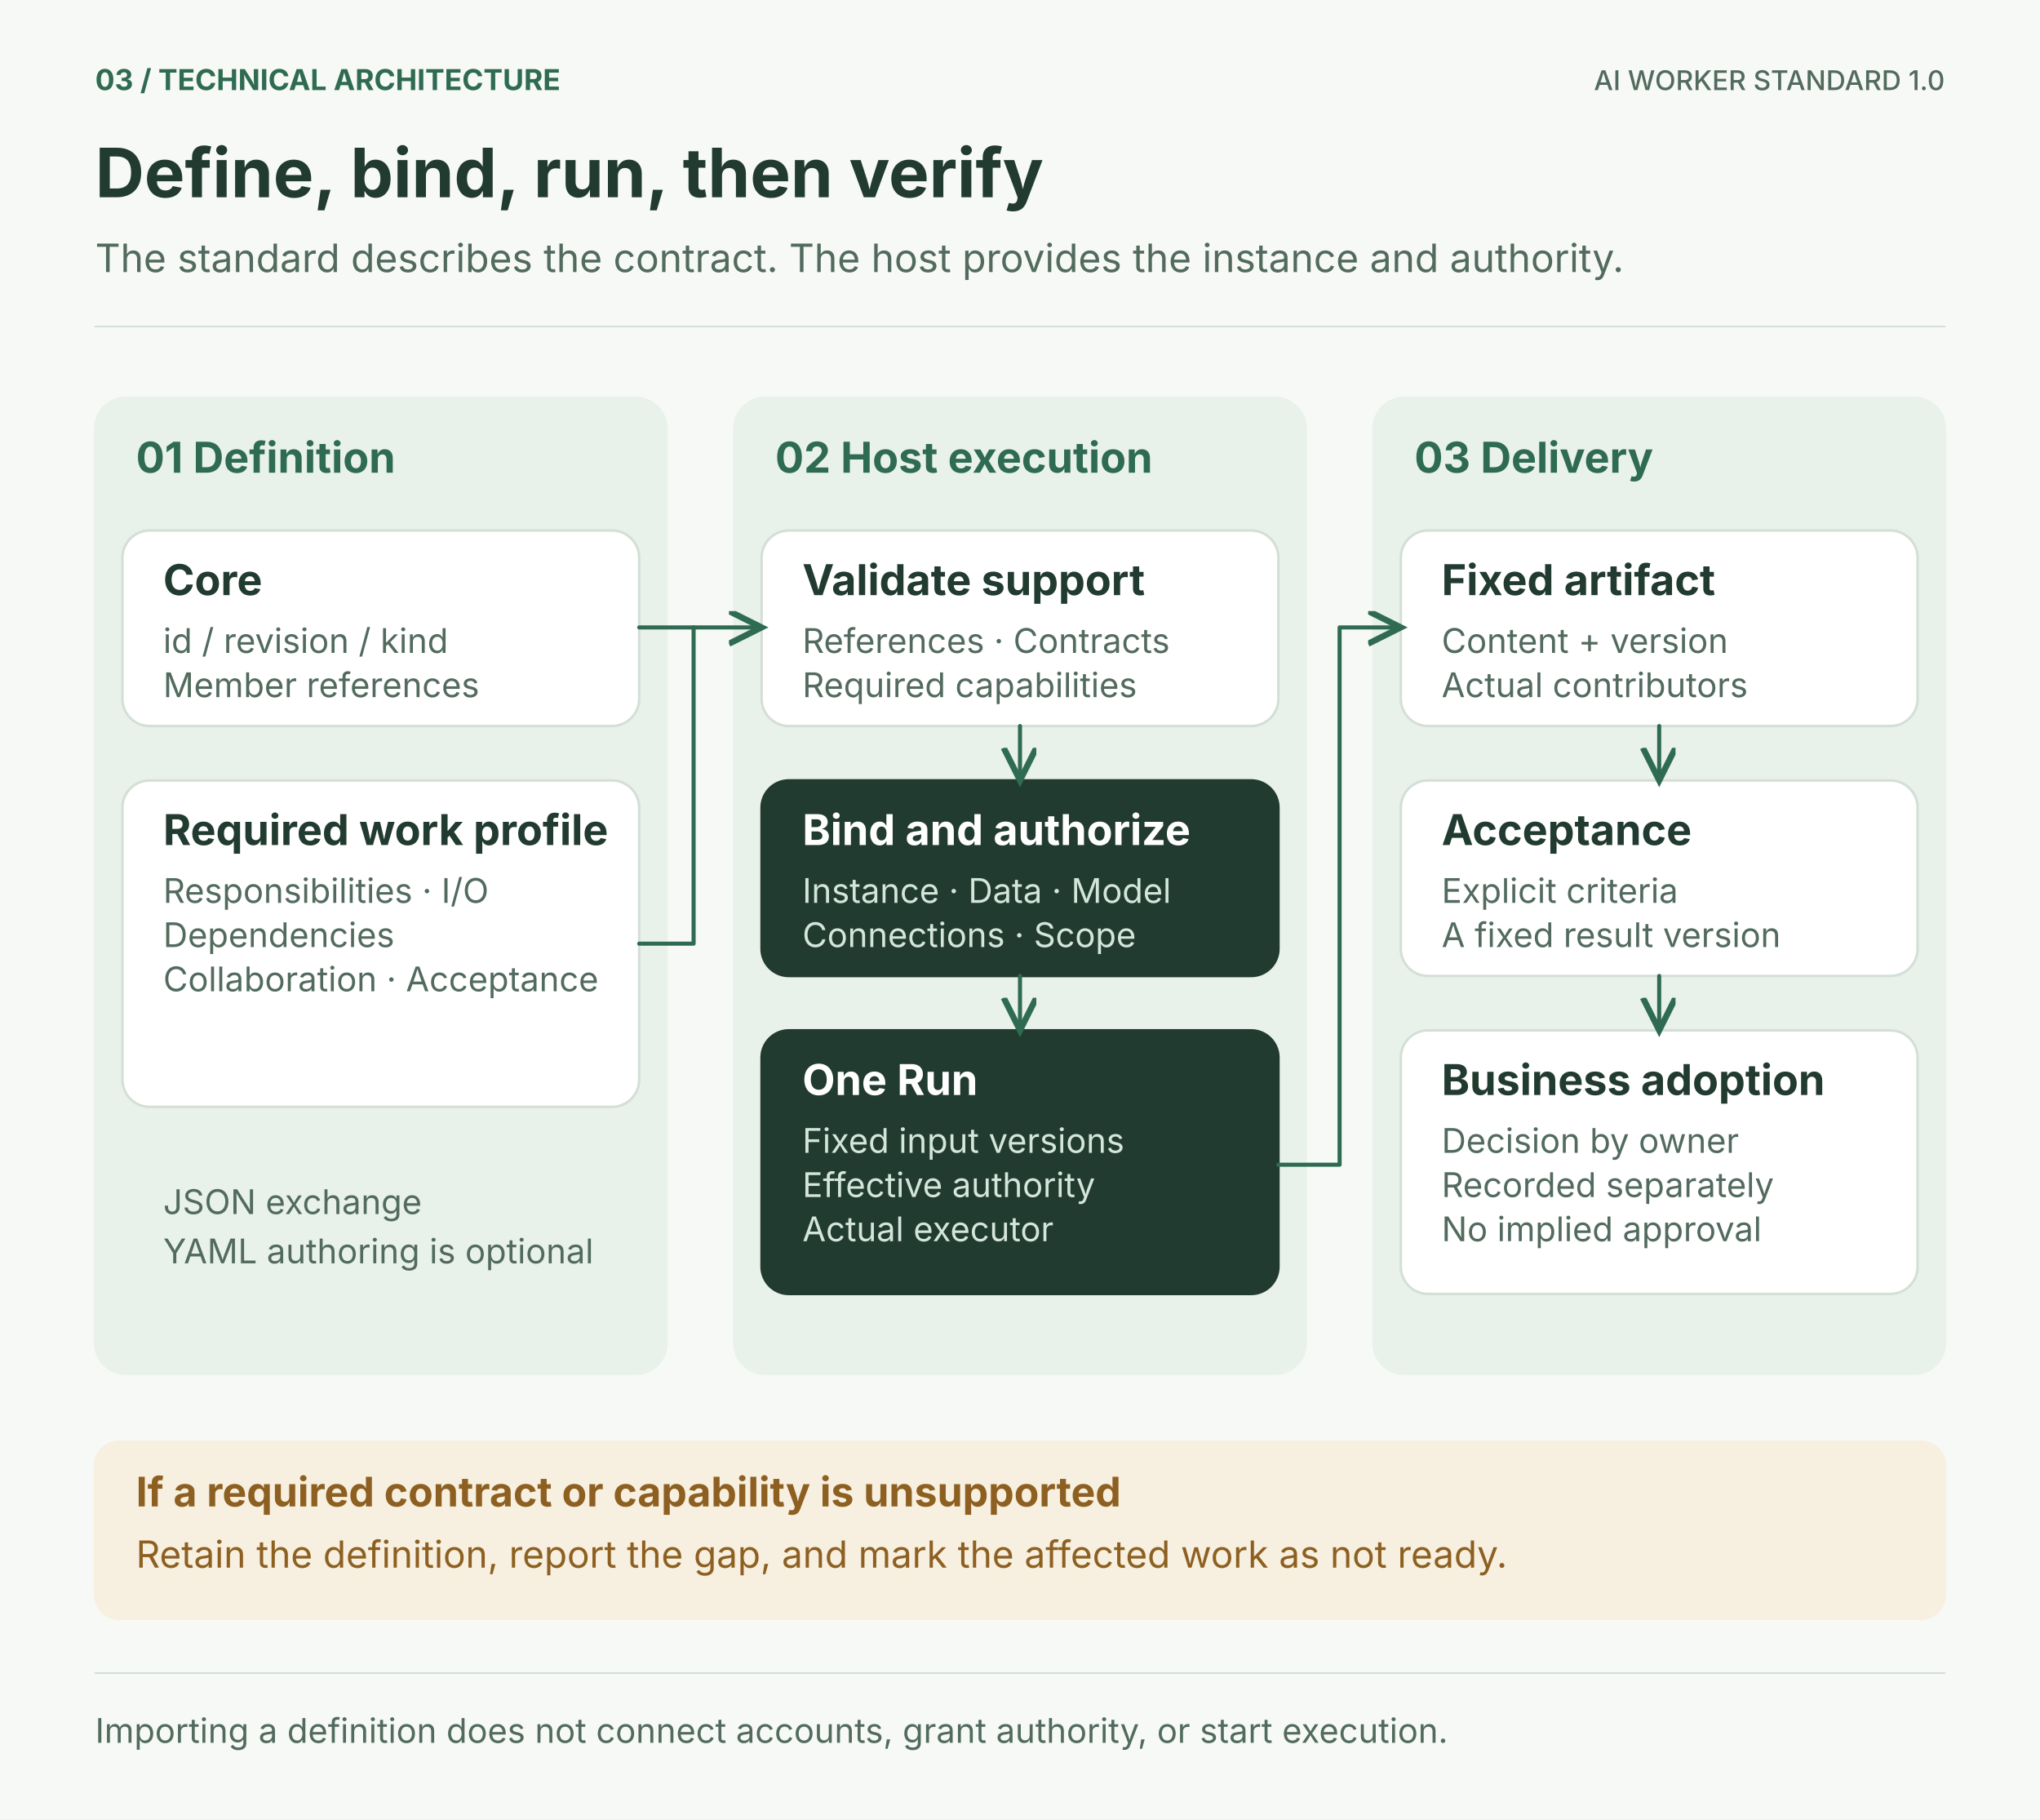
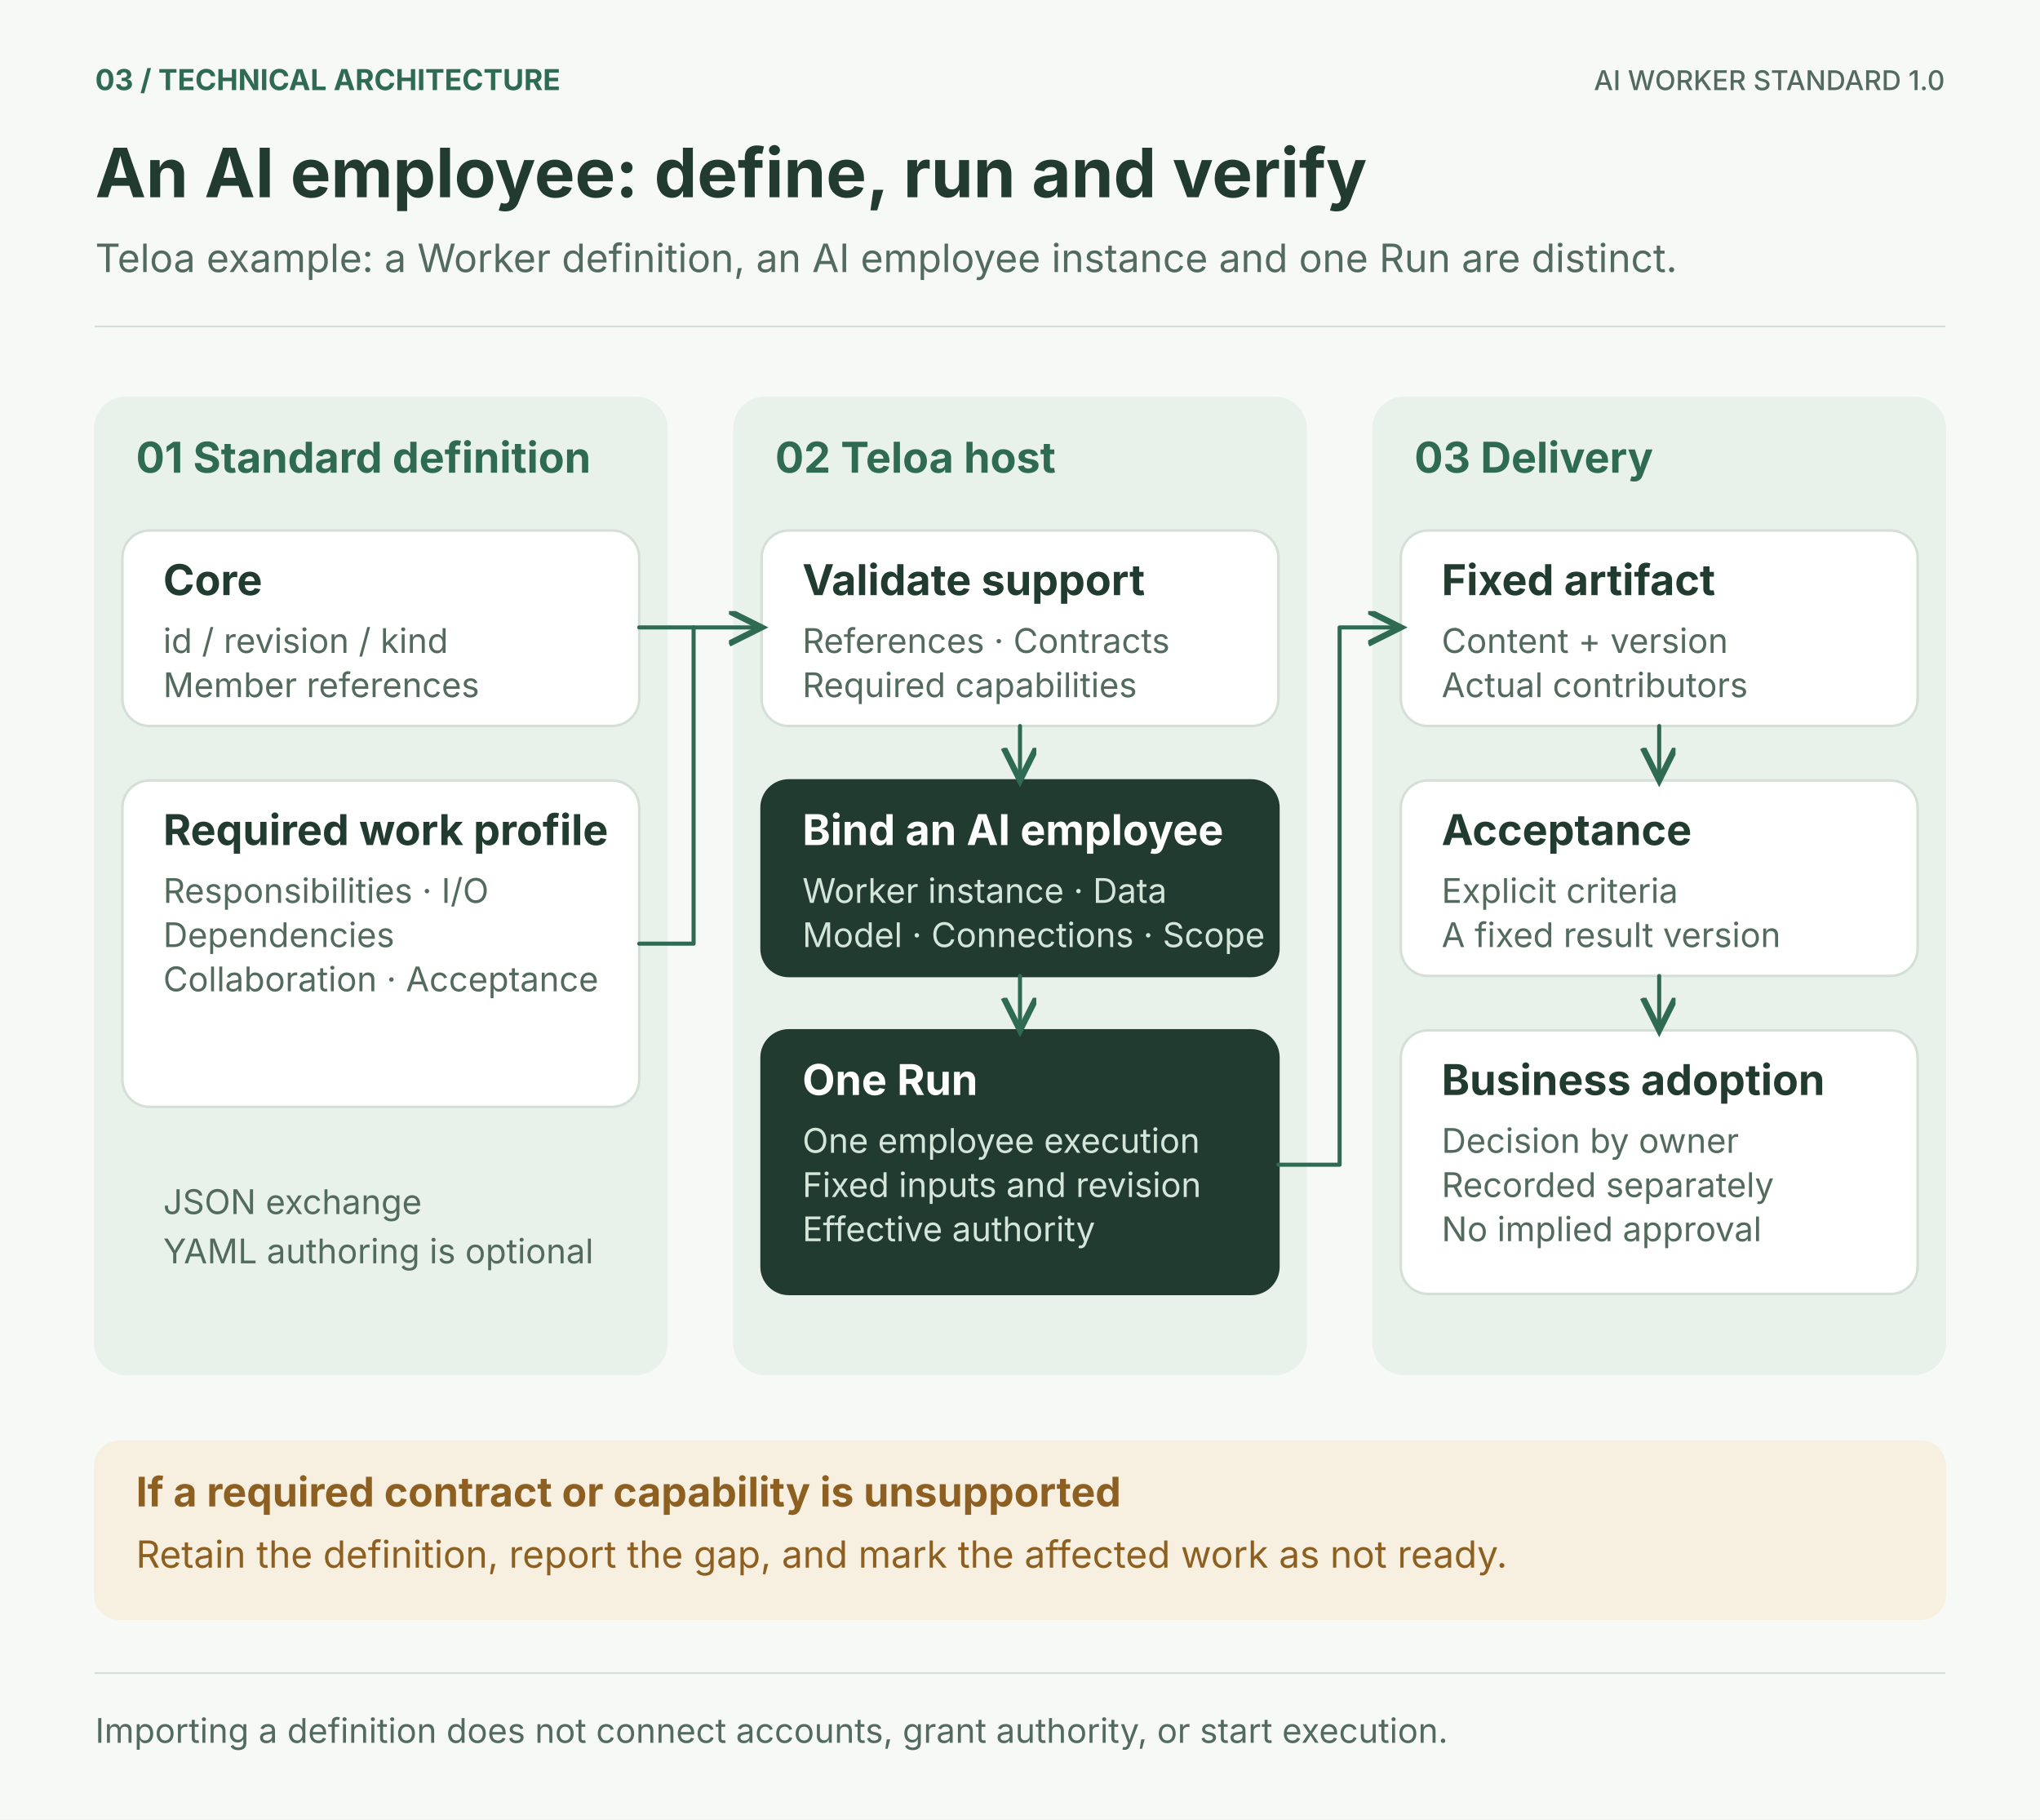
- <svg xmlns="http://www.w3.org/2000/svg" width="1200" height="1070" viewBox="0 0 1200 1070" role="img" aria-label="Define, bind, run, then verify">
+ <svg xmlns="http://www.w3.org/2000/svg" width="1200" height="1070" viewBox="0 0 1200 1070" role="img" aria-label="An AI employee: define, run and verify">
  <defs>
    <marker id="arrow" markerWidth="10" markerHeight="10" refX="8" refY="4" orient="auto">
      <path d="M0 0 L8 4 L0 8" fill="none" stroke="#2f6b52" stroke-width="1.5" />
    </marker>
    <marker id="amber" markerWidth="10" markerHeight="10" refX="8" refY="4" orient="auto">
      <path d="M0 0 L8 4 L0 8" fill="none" stroke="#8d6021" stroke-width="1.5" />
    </marker>
  </defs>
  <g font-family="Inter, -apple-system, BlinkMacSystemFont, PingFang SC, Microsoft YaHei, Arial, sans-serif">
    <rect width="1200" height="1070" fill="#f7f9f6" />
    <text x="56" y="53" fill="#2f6b52" font-size="17" font-weight="650" text-anchor="start">
      <tspan x="56" dy="0">03 / TECHNICAL ARCHITECTURE</tspan>
    </text>
    <text x="1144" y="53" fill="#526b5e" font-size="16" font-weight="500" text-anchor="end">
      <tspan x="1144" dy="0">AI WORKER STANDARD 1.0</tspan>
    </text>
    <text x="56" y="116" fill="#223b30" font-size="40" font-weight="650" text-anchor="start">
-       <tspan x="56" dy="0">Define, bind, run, then verify</tspan>
+       <tspan x="56" dy="0">An AI employee: define, run and verify</tspan>
    </text>
    <text x="56" y="160" fill="#526b5e" font-size="23" font-weight="400" text-anchor="start">
-       <tspan x="56" dy="0">The standard describes the contract. The host provides the instance and authority.</tspan>
+       <tspan x="56" dy="0">Teloa example: a Worker definition, an AI employee instance and one Run are distinct.</tspan>
    </text>
    <path d="M56 192 H1144" fill="none" stroke="#d4dfd6" stroke-width="1" stroke-linejoin="round" stroke-linecap="round" />
    <rect x="56" y="234" width="336" height="574" rx="18" fill="#e9f1eb" stroke="#e9f1eb" stroke-width="1.5" />
    <text x="80" y="278" fill="#2f6b52" font-size="25" font-weight="650" text-anchor="start">
-       <tspan x="80" dy="0">01  Definition</tspan>
+       <tspan x="80" dy="0">01  Standard definition</tspan>
    </text>
    <rect x="432" y="234" width="336" height="574" rx="18" fill="#e9f1eb" stroke="#e9f1eb" stroke-width="1.5" />
    <text x="456" y="278" fill="#2f6b52" font-size="25" font-weight="650" text-anchor="start">
-       <tspan x="456" dy="0">02  Host execution</tspan>
+       <tspan x="456" dy="0">02  Teloa host</tspan>
    </text>
    <rect x="808" y="234" width="336" height="574" rx="18" fill="#e9f1eb" stroke="#e9f1eb" stroke-width="1.5" />
    <text x="832" y="278" fill="#2f6b52" font-size="25" font-weight="650" text-anchor="start">
      <tspan x="832" dy="0">03  Delivery</tspan>
    </text>
    <rect x="72" y="312" width="304" height="115" rx="16" fill="#ffffff" stroke="#d4dfd6" stroke-width="1.5" />
    <text x="96" y="350" fill="#223b30" font-size="25" font-weight="650" text-anchor="start">
      <tspan x="96" dy="0">Core</tspan>
    </text>
    <text x="96" y="384" fill="#526b5e" font-size="20" font-weight="400" text-anchor="start">
      <tspan x="96" dy="0">id / revision / kind</tspan>
      <tspan x="96" dy="26">Member references</tspan>
    </text>
    <rect x="72" y="459" width="304" height="192" rx="16" fill="#ffffff" stroke="#d4dfd6" stroke-width="1.5" />
    <text x="96" y="497" fill="#223b30" font-size="25" font-weight="650" text-anchor="start">
      <tspan x="96" dy="0">Required work profile</tspan>
    </text>
    <text x="96" y="531" fill="#526b5e" font-size="20" font-weight="400" text-anchor="start">
      <tspan x="96" dy="0">Responsibilities · I/O</tspan>
      <tspan x="96" dy="26">Dependencies</tspan>
      <tspan x="96" dy="26">Collaboration · Acceptance</tspan>
    </text>
    <text x="96" y="714" fill="#526b5e" font-size="20" font-weight="400" text-anchor="start">
      <tspan x="96" dy="0">JSON exchange</tspan>
      <tspan x="96" dy="29">YAML authoring is optional</tspan>
    </text>
    <rect x="448" y="312" width="304" height="115" rx="16" fill="#ffffff" stroke="#d4dfd6" stroke-width="1.5" />
    <text x="472" y="350" fill="#223b30" font-size="25" font-weight="650" text-anchor="start">
      <tspan x="472" dy="0">Validate support</tspan>
    </text>
    <text x="472" y="384" fill="#526b5e" font-size="20" font-weight="400" text-anchor="start">
      <tspan x="472" dy="0">References · Contracts</tspan>
      <tspan x="472" dy="26">Required capabilities</tspan>
    </text>
    <rect x="448" y="459" width="304" height="115" rx="16" fill="#223b30" stroke="#223b30" stroke-width="1.5" />
    <text x="472" y="497" fill="#ffffff" font-size="25" font-weight="650" text-anchor="start">
-       <tspan x="472" dy="0">Bind and authorize</tspan>
+       <tspan x="472" dy="0">Bind an AI employee</tspan>
    </text>
    <text x="472" y="531" fill="#d4e5da" font-size="20" font-weight="400" text-anchor="start">
-       <tspan x="472" dy="0">Instance · Data · Model</tspan>
-       <tspan x="472" dy="26">Connections · Scope</tspan>
+       <tspan x="472" dy="0">Worker instance · Data</tspan>
+       <tspan x="472" dy="26">Model · Connections · Scope</tspan>
    </text>
    <rect x="448" y="606" width="304" height="155" rx="16" fill="#223b30" stroke="#223b30" stroke-width="1.5" />
    <text x="472" y="644" fill="#ffffff" font-size="25" font-weight="650" text-anchor="start">
      <tspan x="472" dy="0">One Run</tspan>
    </text>
    <text x="472" y="678" fill="#d4e5da" font-size="20" font-weight="400" text-anchor="start">
-       <tspan x="472" dy="0">Fixed input versions</tspan>
+       <tspan x="472" dy="0">One employee execution</tspan>
+       <tspan x="472" dy="26">Fixed inputs and revision</tspan>
      <tspan x="472" dy="26">Effective authority</tspan>
-       <tspan x="472" dy="26">Actual executor</tspan>
    </text>
    <rect x="824" y="312" width="304" height="115" rx="16" fill="#ffffff" stroke="#d4dfd6" stroke-width="1.5" />
    <text x="848" y="350" fill="#223b30" font-size="25" font-weight="650" text-anchor="start">
      <tspan x="848" dy="0">Fixed artifact</tspan>
    </text>
    <text x="848" y="384" fill="#526b5e" font-size="20" font-weight="400" text-anchor="start">
      <tspan x="848" dy="0">Content + version</tspan>
      <tspan x="848" dy="26">Actual contributors</tspan>
    </text>
    <rect x="824" y="459" width="304" height="115" rx="16" fill="#ffffff" stroke="#d4dfd6" stroke-width="1.5" />
    <text x="848" y="497" fill="#223b30" font-size="25" font-weight="650" text-anchor="start">
      <tspan x="848" dy="0">Acceptance</tspan>
    </text>
    <text x="848" y="531" fill="#526b5e" font-size="20" font-weight="400" text-anchor="start">
      <tspan x="848" dy="0">Explicit criteria</tspan>
      <tspan x="848" dy="26">A fixed result version</tspan>
    </text>
    <rect x="824" y="606" width="304" height="155" rx="16" fill="#ffffff" stroke="#d4dfd6" stroke-width="1.5" />
    <text x="848" y="644" fill="#223b30" font-size="25" font-weight="650" text-anchor="start">
      <tspan x="848" dy="0">Business adoption</tspan>
    </text>
    <text x="848" y="678" fill="#526b5e" font-size="20" font-weight="400" text-anchor="start">
      <tspan x="848" dy="0">Decision by owner</tspan>
      <tspan x="848" dy="26">Recorded separately</tspan>
      <tspan x="848" dy="26">No implied approval</tspan>
    </text>
    <path d="M376 369 H408 M376 555 H408 V369" fill="none" stroke="#2f6b52" stroke-width="2.4" stroke-linejoin="round" stroke-linecap="round" />
    <path d="M408 369 H448" fill="none" stroke="#2f6b52" stroke-width="2.4" stroke-linejoin="round" stroke-linecap="round" marker-end="url(#arrow)" />
    <path d="M600 427 V459" fill="none" stroke="#2f6b52" stroke-width="2.4" stroke-linejoin="round" stroke-linecap="round" marker-end="url(#arrow)" />
    <path d="M600 574 V606" fill="none" stroke="#2f6b52" stroke-width="2.4" stroke-linejoin="round" stroke-linecap="round" marker-end="url(#arrow)" />
    <path d="M752 685 H788 V369 H824" fill="none" stroke="#2f6b52" stroke-width="2.4" stroke-linejoin="round" stroke-linecap="round" marker-end="url(#arrow)" />
    <path d="M976 427 V459" fill="none" stroke="#2f6b52" stroke-width="2.4" stroke-linejoin="round" stroke-linecap="round" marker-end="url(#arrow)" />
    <path d="M976 574 V606" fill="none" stroke="#2f6b52" stroke-width="2.4" stroke-linejoin="round" stroke-linecap="round" marker-end="url(#arrow)" />
    <rect x="56" y="848" width="1088" height="104" rx="14" fill="#f7efdf" stroke="#f7efdf" stroke-width="1.5" />
    <text x="80" y="886" fill="#8d6021" font-size="24" font-weight="650" text-anchor="start">
      <tspan x="80" dy="0">If a required contract or capability is unsupported</tspan>
    </text>
    <text x="80" y="922" fill="#8d6021" font-size="22" font-weight="400" text-anchor="start">
      <tspan x="80" dy="0">Retain the definition, report the gap, and mark the affected work as not ready.</tspan>
    </text>
    <path d="M56 984 H1144" fill="none" stroke="#d4dfd6" stroke-width="1" stroke-linejoin="round" stroke-linecap="round" />
    <text x="56" y="1025" fill="#526b5e" font-size="20" font-weight="400" text-anchor="start">
      <tspan x="56" dy="0">Importing a definition does not connect accounts, grant authority, or start execution.</tspan>
    </text>
  </g>
</svg>
